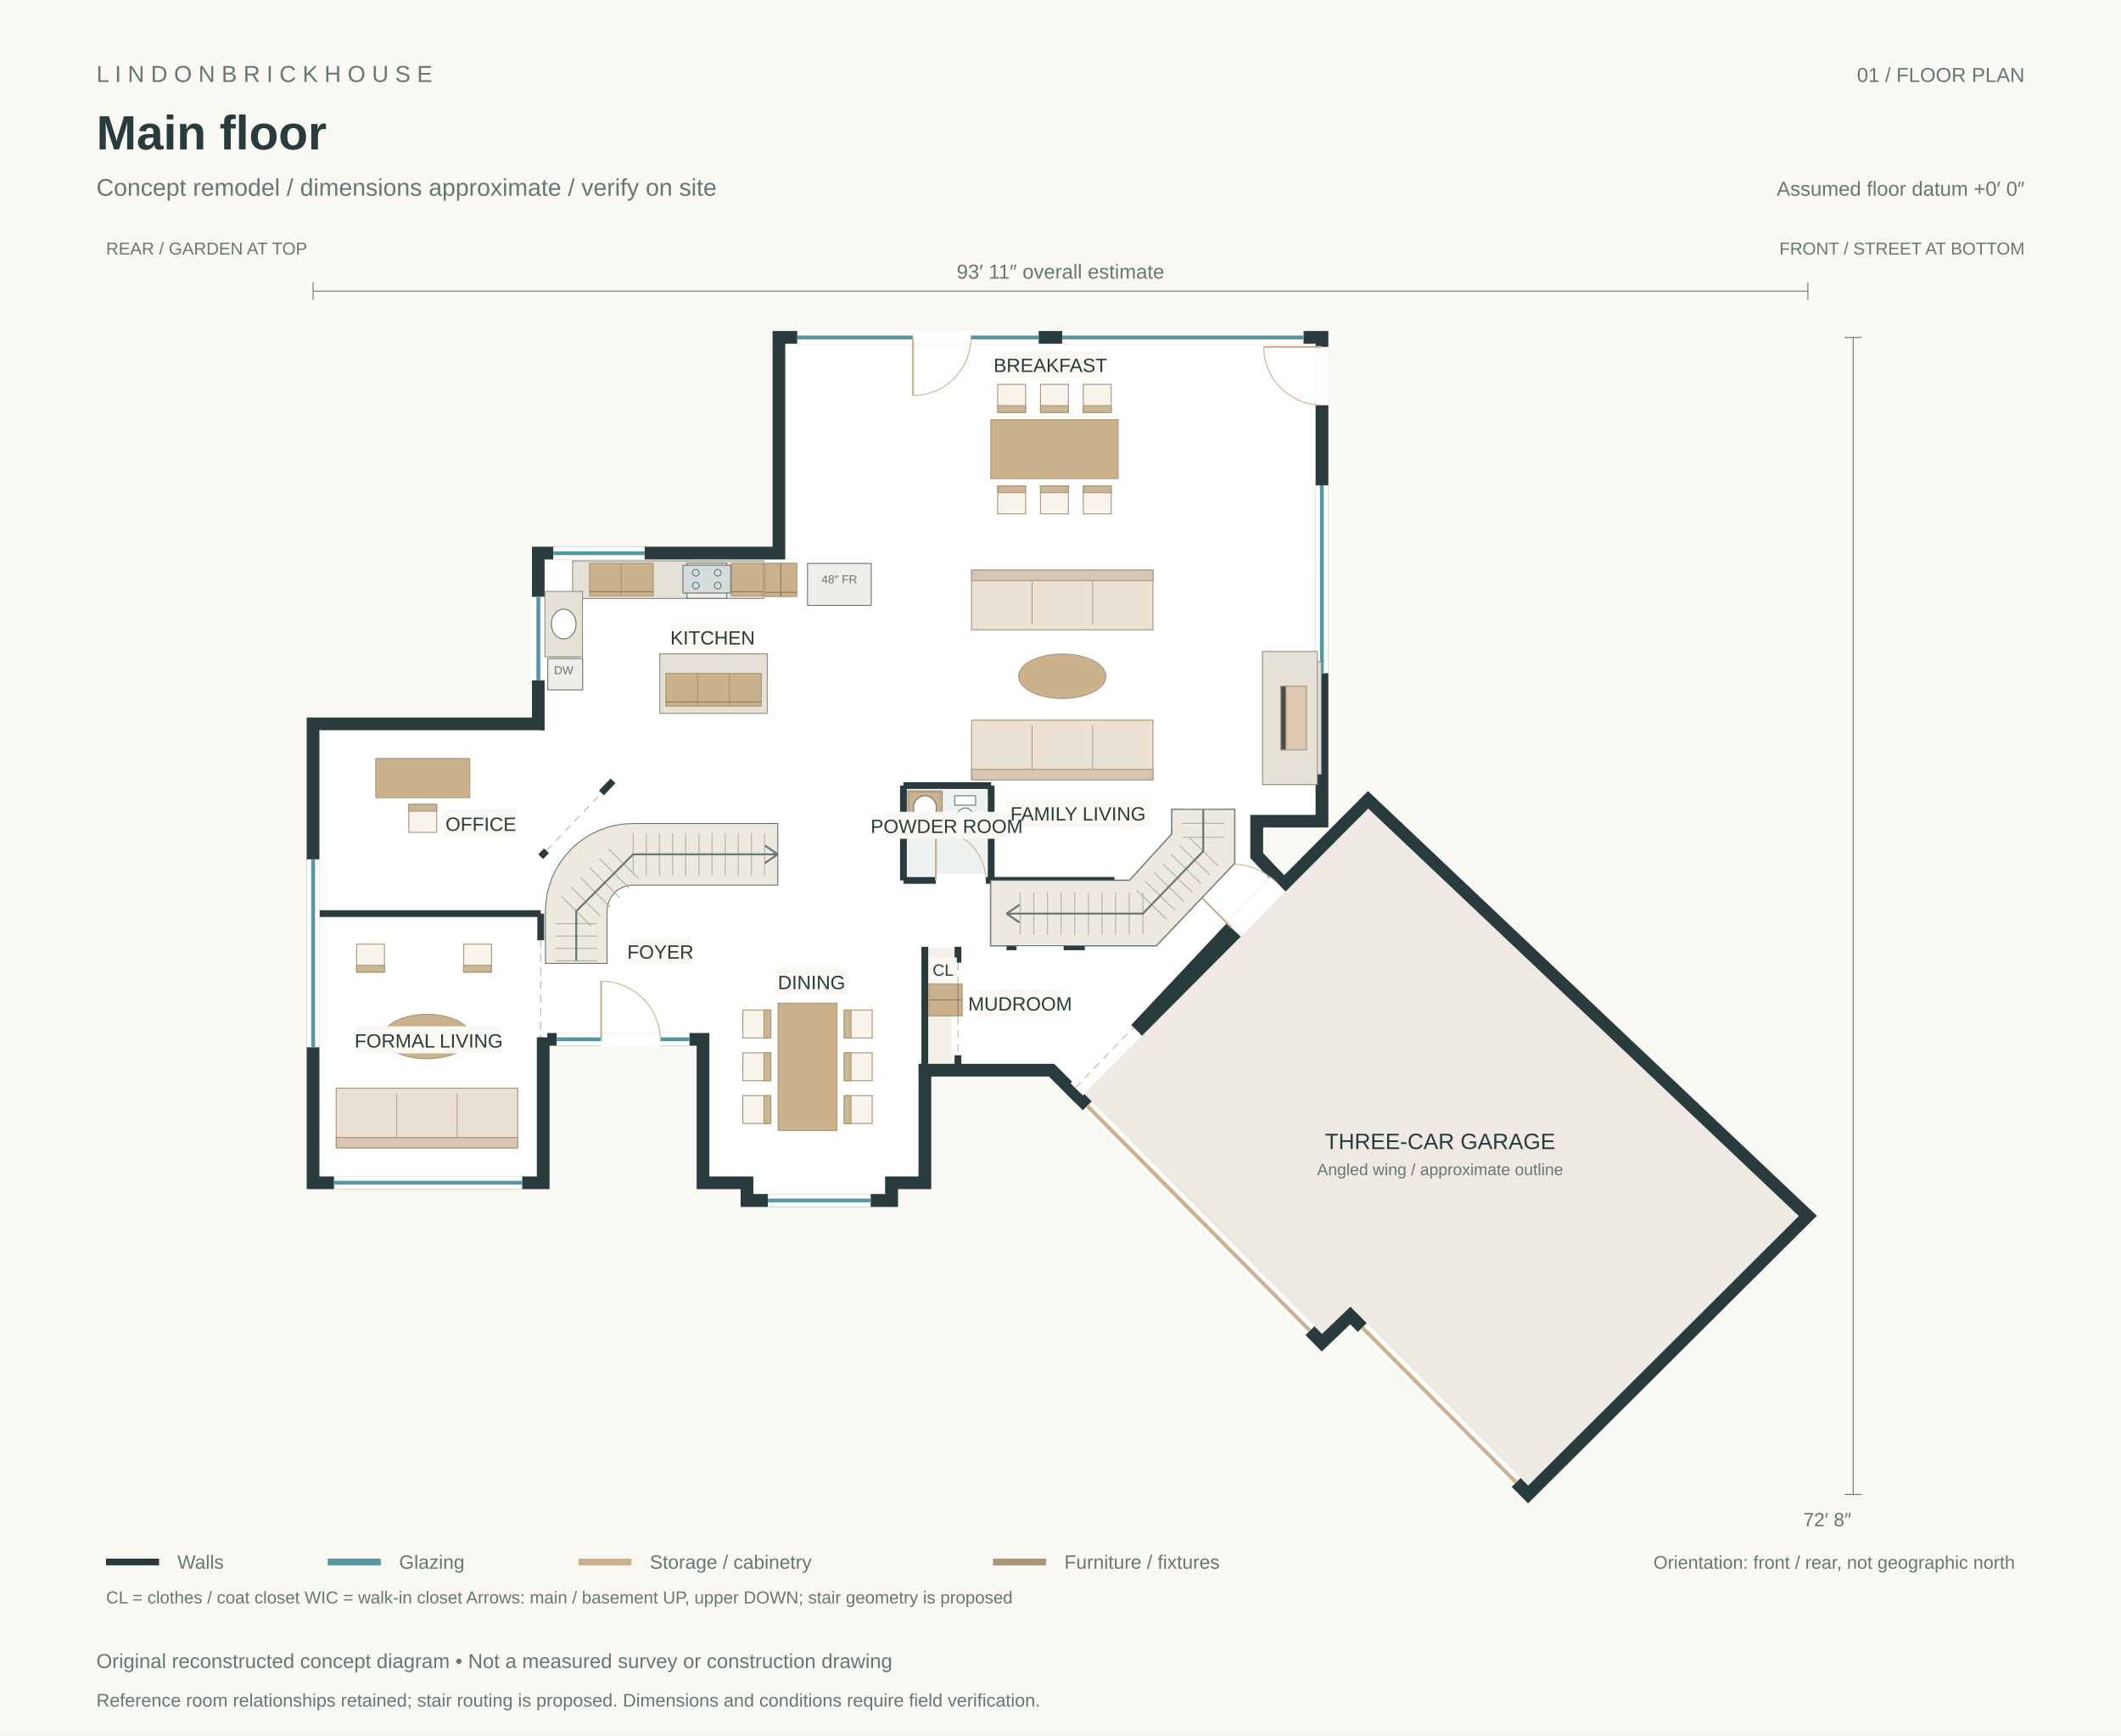
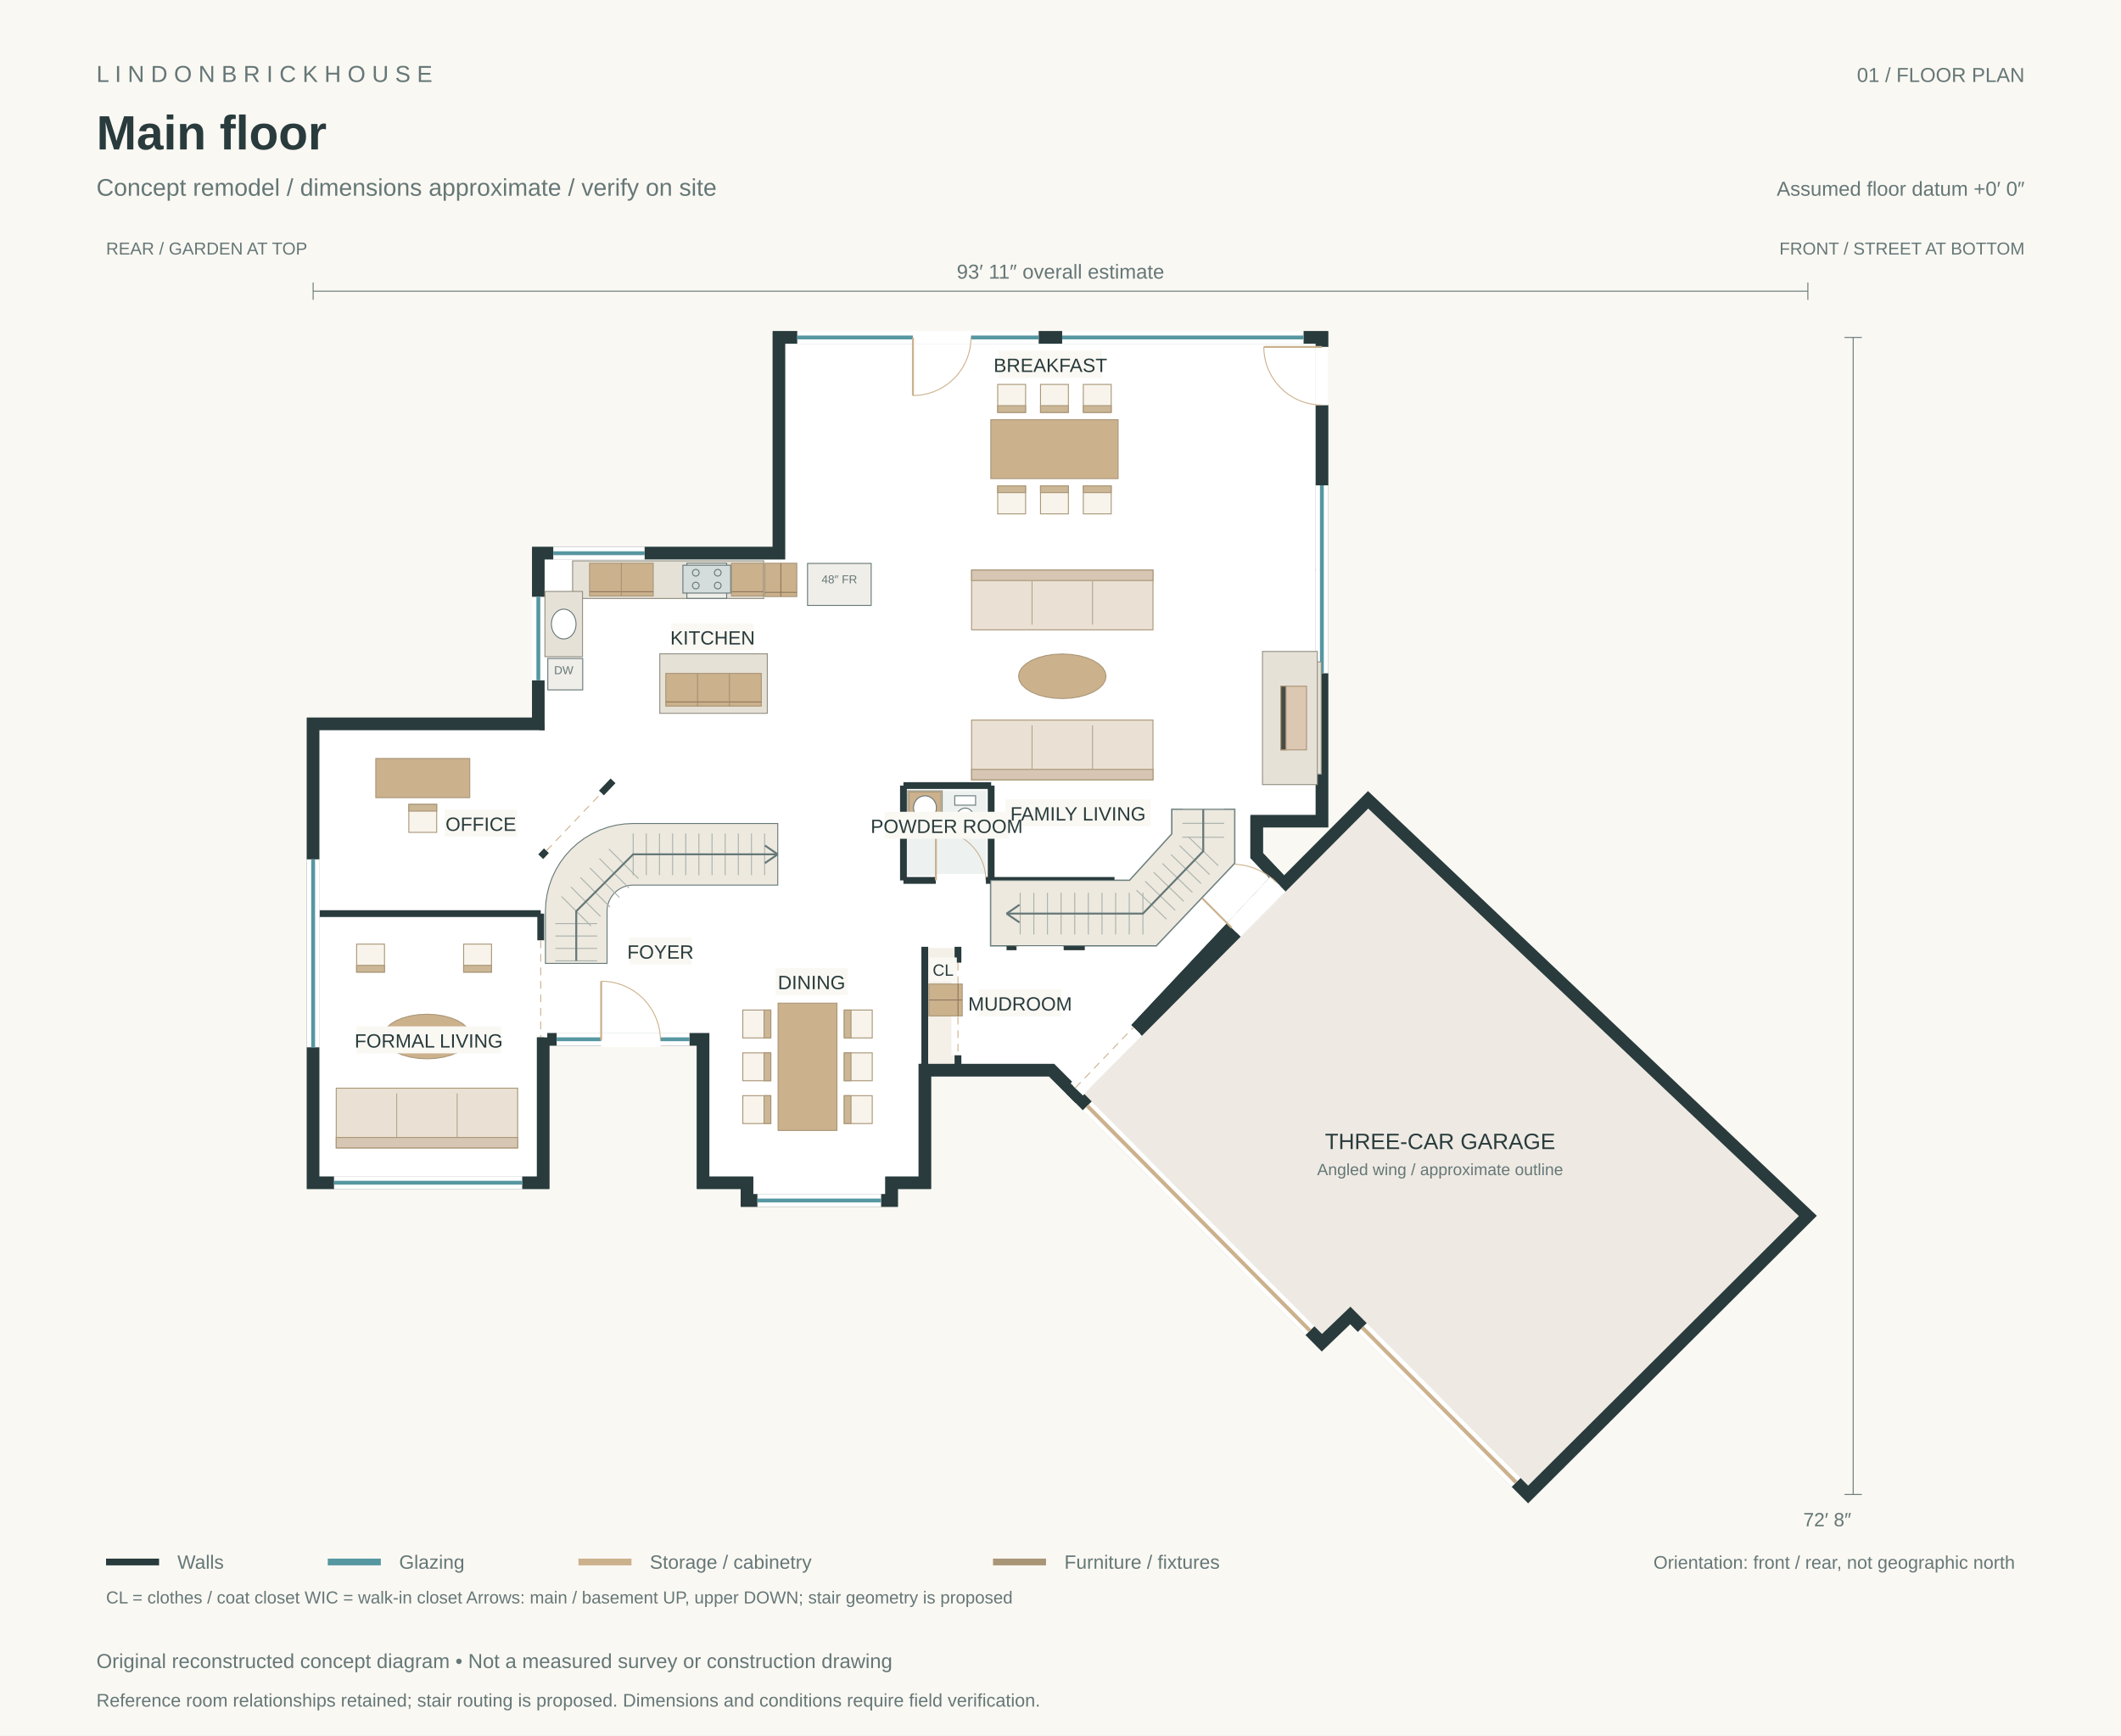
<svg xmlns="http://www.w3.org/2000/svg" width="2200" height="1800" viewBox="0 0 2200 1800">
  <rect width="2200" height="1800" fill="#faf8f3" />
  <text x="100" y="85" font-family="Arial,Helvetica,sans-serif" font-size="24" font-weight="400" fill="#657777" text-anchor="start">L I N D O N   B R I C K   H O U S E</text>
  <text x="100" y="155" font-family="Arial,Helvetica,sans-serif" font-size="50" font-weight="700" fill="#293b3c" text-anchor="start">Main floor</text>
  <text x="100" y="203" font-family="Arial,Helvetica,sans-serif" font-size="25" font-weight="400" fill="#657777" text-anchor="start">Concept remodel / dimensions approximate / verify on site</text>
  <text x="2100" y="85" font-family="Arial,Helvetica,sans-serif" font-size="21" font-weight="400" fill="#657777" text-anchor="end">01 / FLOOR PLAN</text>
  <text x="100" y="1730" font-family="Arial,Helvetica,sans-serif" font-size="21" font-weight="400" fill="#657777" text-anchor="start">Original reconstructed concept diagram • Not a measured survey or construction drawing</text>
  <text x="100" y="1770" font-family="Arial,Helvetica,sans-serif" font-size="19" font-weight="400" fill="#657777" text-anchor="start">Reference room relationships retained; stair routing is proposed. Dimensions and conditions require field verification.</text>
  <text x="2100" y="203" font-family="Arial,Helvetica,sans-serif" font-size="21" font-weight="400" fill="#657777" text-anchor="end">Assumed floor datum +0′ 0″</text>
  <polygon points="324.80,1226.64 563.32,1226.64 563.32,1077.87 729.30,1077.87 729.30,1226.64 774.80,1226.64 774.80,1245.08 924.80,1245.08 924.80,1226.64 959.22,1226.64 959.22,1109.84 1090.78,1109.84 1115.37,1134.43 1325.61,910.66 1303.48,887.30 1303.48,851.64 1371.11,851.64 1371.11,350.00 807.99,350.00 807.99,573.77 558.40,573.77 558.40,750.82 324.80,750.82" fill="#ffffff" stroke="#293b3c" stroke-width="12.996" />
  <polygon points="330.94,952.46 558.40,952.46 558.40,1220.49 330.94,1220.49" fill="#ffffff" stroke="none" stroke-width="2" />
  <polygon points="330.94,755.74 555.94,755.74 589.14,769.26 634.63,809.84 559.63,888.52 559.63,947.54 330.94,947.54" fill="#ffffff" stroke="none" stroke-width="2" />
  <polygon points="562.09,977.05 637.09,977.05 637.09,913.11 807.99,913.11 807.99,981.97 729.30,1063.11 729.30,1075.41 562.09,1075.41" fill="#ffffff" stroke="none" stroke-width="2" />
  <polygon points="729.30,1063.11 807.99,981.97 954.30,981.97 954.30,1220.49 729.30,1220.49" fill="#ffffff" stroke="none" stroke-width="2" />
  <polygon points="563.32,578.69 914.96,578.69 914.96,806.15 639.55,806.15 586.68,758.20 563.32,750.82" fill="#ffffff" stroke="none" stroke-width="2" />
  <polygon points="812.91,354.92 1366.19,354.92 1366.19,589.75 812.91,589.75" fill="#ffffff" stroke="none" stroke-width="2" />
  <polygon points="917.42,592.21 1366.19,592.21 1366.19,846.72 1214.96,846.72 1192.83,909.43 1029.30,909.43 1029.30,809.84 917.42,809.84" fill="#ffffff" stroke="none" stroke-width="2" />
  <polygon points="940.78,819.67 1023.16,819.67 1023.16,908.20 940.78,908.20" fill="#edf2f1" stroke="none" stroke-width="2" />
  <polygon points="637.09,913.11 1044.06,913.11 1044.06,977.05 637.09,977.05" fill="#ffffff" stroke="none" stroke-width="2" />
  <polygon points="962.91,983.20 1115.37,983.20 1175.61,1065.57 1114.14,1128.28 1089.55,1104.92 962.91,1104.92" fill="#ffffff" stroke="none" stroke-width="2" />
  <polygon points="962.91,983.20 993.65,983.20 993.65,1104.92 962.91,1104.92" fill="#f4efe7" stroke="none" stroke-width="2" />
  <polygon points="324.80,1226.64 563.32,1226.64 563.32,1077.87 729.30,1077.87 729.30,1226.64 774.80,1226.64 774.80,1245.08 924.80,1245.08 924.80,1226.64 959.22,1226.64 959.22,1109.84 1090.78,1109.84 1115.37,1134.43 1325.61,910.66 1303.48,887.30 1303.48,851.64 1371.11,851.64 1371.11,350.00 807.99,350.00 807.99,573.77 558.40,573.77 558.40,750.82 324.80,750.82" fill="none" stroke="#293b3c" stroke-width="12.996" />
  <polygon points="1115.37,1134.43 1419.06,829.51 1875.20,1261.07 1585.04,1550.00 1400.61,1364.34 1371.11,1392.62" fill="#eeeae3" stroke="#293b3c" stroke-width="12.996" />
  <polyline points="1118.44,1131.34 1179.80,1069.74" fill="none" stroke="#ffffff" stroke-width="13.538" />
  <polyline points="1282.25,966.87 1328.88,920.05" fill="none" stroke="#ffffff" stroke-width="13.538" />
  <polyline points="1572.64,1537.51 1413.02,1376.83" fill="none" stroke="#ffffff" stroke-width="13.538" />
  <polyline points="1572.64,1537.51 1413.02,1376.83" fill="none" stroke="#ccb18d" stroke-width="4" />
  <polyline points="1358.72,1380.12 1127.75,1146.93" fill="none" stroke="#ffffff" stroke-width="13.538" />
  <polyline points="1358.72,1380.12 1127.75,1146.93" fill="none" stroke="#ccb18d" stroke-width="4" />
  <text x="1493.767" y="1191.729" font-family="Arial,Helvetica,sans-serif" font-size="23" font-weight="400" fill="#293b3c" text-anchor="middle">THREE-CAR GARAGE</text>
  <text x="1493.767" y="1218.805" font-family="Arial,Helvetica,sans-serif" font-size="17" font-weight="400" fill="#657777" text-anchor="middle">Angled wing / approximate outline</text>
  <polygon points="1027.67,980.80 1199.32,980.80 1280.55,895.24 1280.55,839.47 1215.57,839.47 1215.57,864.92 1171.70,913.11 1027.67,913.11" fill="#faf8f3" stroke="#9aada9" stroke-width="2" />
  <text x="1162.001" y="925.941" font-family="Arial,Helvetica,sans-serif" font-size="15" font-weight="400" fill="#657777" text-anchor="middle">STAIR OPENING</text>
  <polyline points="324.80,947.54 560.86,947.54" fill="none" stroke="#293b3c" stroke-width="7.04" />
  <polyline points="560.86,947.54 560.86,975.45" fill="none" stroke="#293b3c" stroke-width="7.04" />
  <polyline points="560.86,975.45 560.86,1075.93" fill="none" stroke="#ffffff" stroke-width="13.538" />
  <polyline points="560.86,975.45 560.86,1075.93" fill="none" stroke="#ccb18d" stroke-width="1" stroke-dasharray="8 6" />
  <polyline points="560.86,1075.93 560.86,1226.64" fill="none" stroke="#293b3c" stroke-width="7.04" />
  <polyline points="560.86,888.52 566.86,882.23" fill="none" stroke="#293b3c" stroke-width="7.04" />
  <polyline points="566.86,882.23 623.86,822.43" fill="none" stroke="#ffffff" stroke-width="13.538" />
  <polyline points="566.86,882.23 623.86,822.43" fill="none" stroke="#ccb18d" stroke-width="1" stroke-dasharray="8 6" />
  <polyline points="623.86,822.43 635.86,809.84" fill="none" stroke="#293b3c" stroke-width="7.04" />
  <polyline points="937.09,814.75 937.09,913.11" fill="none" stroke="#293b3c" stroke-width="7.04" />
  <polyline points="937.09,814.75 1028.07,814.75" fill="none" stroke="#293b3c" stroke-width="7.04" />
  <polyline points="1028.07,814.75 1028.07,913.11" fill="none" stroke="#293b3c" stroke-width="7.04" />
  <polyline points="937.09,913.11 970.75,913.11" fill="none" stroke="#293b3c" stroke-width="7.04" />
  <polyline points="970.75,913.11 1022.61,913.11" fill="none" stroke="#ffffff" stroke-width="13.538" />
  <polyline points="970.75,913.11 970.75,861.25" fill="none" stroke="#ccb18d" stroke-width="2" />
  <polyline points="1022.61,913.11 1022.42,908.59 1021.83,904.11 1020.85,899.69 1019.49,895.38 1017.76,891.20 1015.67,887.18 1013.24,883.37 1010.48,879.78 1007.43,876.44 1004.09,873.39 1000.50,870.63 996.68,868.20 992.67,866.11 988.49,864.38 984.18,863.02 979.76,862.04 975.27,861.45 970.75,861.25" fill="none" stroke="#ccb18d" stroke-width="1" />
  <polyline points="1022.61,913.11 1028.07,913.11" fill="none" stroke="#293b3c" stroke-width="7.04" />
  <polyline points="1028.07,913.11 1156.00,913.11" fill="none" stroke="#293b3c" stroke-width="7.04" />
  <polyline points="959.22,981.97 959.22,1109.84" fill="none" stroke="#293b3c" stroke-width="7.04" />
  <polyline points="993.65,981.97 993.65,998.59" fill="none" stroke="#293b3c" stroke-width="7.04" />
  <polyline points="993.65,998.59 993.65,1094.49" fill="none" stroke="#ffffff" stroke-width="13.538" />
  <polyline points="993.65,998.59 993.65,1094.49" fill="none" stroke="#ccb18d" stroke-width="1" stroke-dasharray="8 6" />
  <polyline points="993.65,1094.49 993.65,1109.84" fill="none" stroke="#293b3c" stroke-width="7.04" />
  <polyline points="1044.06,981.97 1054.61,981.97" fill="none" stroke="#293b3c" stroke-width="7.04" />
  <polyline points="1054.61,981.97 1103.30,981.97" fill="none" stroke="#ffffff" stroke-width="13.538" />
  <polyline points="1054.61,981.97 1054.61,933.28" fill="none" stroke="#ccb18d" stroke-width="2" />
  <polyline points="1103.30,981.97 1103.11,977.72 1102.56,973.51 1101.64,969.37 1100.36,965.31 1098.73,961.39 1096.77,957.62 1094.49,954.04 1091.90,950.67 1089.03,947.54 1085.90,944.67 1082.53,942.08 1078.95,939.80 1075.18,937.84 1071.26,936.21 1067.21,934.94 1063.06,934.02 1058.85,933.46 1054.61,933.28" fill="none" stroke="#ccb18d" stroke-width="1" />
  <polyline points="1103.30,981.97 1125.20,981.97" fill="none" stroke="#293b3c" stroke-width="7.04" />
  <polyline points="346.46,1226.64 541.66,1226.64" fill="none" stroke="#ffffff" stroke-width="13.538" />
  <polyline points="346.46,1226.64 541.66,1226.64" fill="none" stroke="#5697a1" stroke-width="4" />
  <polyline points="577.40,1077.87 715.22,1077.87" fill="none" stroke="#ffffff" stroke-width="13.538" />
  <polyline points="577.40,1077.87 715.22,1077.87" fill="none" stroke="#5697a1" stroke-width="4" />
-   <polyline points="796.46,1245.08 903.13,1245.08" fill="none" stroke="#ffffff" stroke-width="13.538" />
-   <polyline points="796.46,1245.08 903.13,1245.08" fill="none" stroke="#5697a1" stroke-width="4" />
+   <polyline points="785.61,1245.08 913.95,1245.08" fill="none" stroke="#ffffff" stroke-width="13.538" />
+   <polyline points="785.61,1245.08 913.95,1245.08" fill="none" stroke="#5697a1" stroke-width="4" />
  <polyline points="1118.44,1131.16 1177.98,1067.79" fill="none" stroke="#ffffff" stroke-width="13.538" />
  <polyline points="1277.36,962.01 1322.58,913.88" fill="none" stroke="#ffffff" stroke-width="13.538" />
  <polyline points="1371.11,698.29 1371.11,503.35" fill="none" stroke="#ffffff" stroke-width="13.538" />
  <polyline points="1371.11,698.29 1371.11,503.35" fill="none" stroke="#5697a1" stroke-width="4" />
  <polyline points="1371.11,420.08 1371.11,359.84" fill="none" stroke="#ffffff" stroke-width="13.538" />
  <polyline points="1352.15,350.00 1101.73,350.00" fill="none" stroke="#ffffff" stroke-width="13.538" />
  <polyline points="1352.15,350.00 1101.73,350.00" fill="none" stroke="#5697a1" stroke-width="4" />
  <polyline points="1077.37,350.00 826.94,350.00" fill="none" stroke="#ffffff" stroke-width="13.538" />
  <polyline points="1077.37,350.00 826.94,350.00" fill="none" stroke="#5697a1" stroke-width="4" />
  <polyline points="668.65,573.77 573.89,573.77" fill="none" stroke="#ffffff" stroke-width="13.538" />
  <polyline points="668.65,573.77 573.89,573.77" fill="none" stroke="#5697a1" stroke-width="4" />
  <polyline points="558.40,618.97 558.40,705.62" fill="none" stroke="#ffffff" stroke-width="13.538" />
  <polyline points="558.40,618.97 558.40,705.62" fill="none" stroke="#5697a1" stroke-width="4" />
  <polyline points="324.80,891.26 324.80,1086.20" fill="none" stroke="#ffffff" stroke-width="13.538" />
  <polyline points="324.80,891.26 324.80,1086.20" fill="none" stroke="#5697a1" stroke-width="4" />
  <polyline points="623.57,1079.10 685.04,1079.10" fill="none" stroke="#ffffff" stroke-width="13.538" />
  <polyline points="623.57,1079.10 623.57,1017.62" fill="none" stroke="#ccb18d" stroke-width="2" />
  <polyline points="685.04,1079.10 684.81,1073.74 684.11,1068.42 682.95,1063.19 681.33,1058.07 679.28,1053.12 676.80,1048.36 673.92,1043.84 670.66,1039.58 667.04,1035.63 663.08,1032.01 658.83,1028.74 654.30,1025.86 649.55,1023.38 644.59,1021.33 639.48,1019.72 634.24,1018.56 628.92,1017.86 623.57,1017.62" fill="none" stroke="#ccb18d" stroke-width="1" />
  <polyline points="946.93,350.00 1007.17,350.00" fill="none" stroke="#ffffff" stroke-width="13.538" />
  <polyline points="946.93,350.00 946.93,410.25" fill="none" stroke="#ccb18d" stroke-width="2" />
  <polyline points="1007.17,350.00 1006.94,355.25 1006.26,360.46 1005.12,365.59 1003.54,370.61 1001.53,375.46 999.10,380.12 996.28,384.56 993.08,388.73 989.53,392.60 985.65,396.15 981.48,399.35 977.05,402.17 972.39,404.60 967.53,406.61 962.52,408.19 957.39,409.33 952.18,410.02 946.93,410.25" fill="none" stroke="#ccb18d" stroke-width="1" />
  <polyline points="1371.11,359.84 1371.11,420.08" fill="none" stroke="#ffffff" stroke-width="13.538" />
  <polyline points="1371.11,359.84 1310.86,359.84" fill="none" stroke="#ccb18d" stroke-width="2" />
  <polyline points="1371.11,420.08 1365.86,419.85 1360.64,419.17 1355.51,418.03 1350.50,416.45 1345.65,414.44 1340.98,412.01 1336.55,409.19 1332.38,405.99 1328.51,402.44 1324.96,398.56 1321.76,394.39 1318.93,389.96 1316.51,385.30 1314.49,380.44 1312.91,375.43 1311.78,370.30 1311.09,365.09 1310.86,359.84" fill="none" stroke="#ccb18d" stroke-width="1" />
  <polyline points="1115.37,1128.28 1175.61,1065.57" fill="none" stroke="#ffffff" stroke-width="13.538" />
  <polyline points="1115.37,1128.28 1175.61,1065.57" fill="none" stroke="#ccb18d" stroke-width="1" stroke-dasharray="8 6" />
  <polyline points="1277.66,962.30 1324.39,915.57" fill="none" stroke="#ffffff" stroke-width="13.538" />
  <polyline points="1277.66,962.30 1230.94,915.57" fill="none" stroke="#ccb18d" stroke-width="2" />
  <polyline points="1324.39,915.57 1320.14,911.68 1315.56,908.17 1310.70,905.07 1305.59,902.41 1300.26,900.21 1294.77,898.47 1289.14,897.22 1283.42,896.47 1277.66,896.22 1271.91,896.47 1266.19,897.22 1260.56,898.47 1255.07,900.21 1249.74,902.41 1244.63,905.07 1239.77,908.17 1235.19,911.68 1230.94,915.57" fill="none" stroke="#ccb18d" stroke-width="1" />
  <polygon points="629.66,999.21 629.66,945.06 629.79,942.40 630.18,939.78 630.83,937.20 631.72,934.70 632.86,932.29 634.22,930.02 635.81,927.88 637.59,925.91 639.56,924.13 641.69,922.55 643.97,921.18 646.37,920.04 648.88,919.15 651.45,918.50 654.08,918.11 656.74,917.98 806.73,917.98 806.73,854.09 656.74,854.09 647.82,854.52 638.99,855.83 630.33,858.00 621.92,861.01 613.85,864.83 606.19,869.42 599.02,874.74 592.41,880.73 586.41,887.35 581.10,894.52 576.51,902.17 572.69,910.24 569.68,918.65 567.51,927.31 566.20,936.14 565.76,945.06 565.76,999.21" fill="#ede9df" stroke="#657777" stroke-width="1" />
  <polyline points="619.37,996.50 576.05,996.50" fill="none" stroke="#a9b1ac" stroke-width="1" />
  <polyline points="619.37,983.64 576.05,983.64" fill="none" stroke="#a9b1ac" stroke-width="1" />
  <polyline points="619.37,970.78 576.05,970.78" fill="none" stroke="#a9b1ac" stroke-width="1" />
  <polyline points="619.37,957.92 576.05,957.92" fill="none" stroke="#a9b1ac" stroke-width="1" />
  <polyline points="613.03,960.37 582.40,929.74" fill="none" stroke="#a9b1ac" stroke-width="1" />
  <polyline points="622.87,950.54 592.23,919.90" fill="none" stroke="#a9b1ac" stroke-width="1" />
  <polyline points="632.70,940.70 602.07,910.07" fill="none" stroke="#a9b1ac" stroke-width="1" />
  <polyline points="642.54,930.86 611.91,900.23" fill="none" stroke="#a9b1ac" stroke-width="1" />
  <polyline points="652.38,921.02 621.75,890.39" fill="none" stroke="#a9b1ac" stroke-width="1" />
  <polyline points="662.21,911.19 631.58,880.56" fill="none" stroke="#a9b1ac" stroke-width="1" />
  <polyline points="656.74,907.69 656.74,864.37" fill="none" stroke="#a9b1ac" stroke-width="1" />
  <polyline points="670.37,907.69 670.37,864.37" fill="none" stroke="#a9b1ac" stroke-width="1" />
  <polyline points="684.01,907.69 684.01,864.37" fill="none" stroke="#a9b1ac" stroke-width="1" />
  <polyline points="697.64,907.69 697.64,864.37" fill="none" stroke="#a9b1ac" stroke-width="1" />
  <polyline points="711.28,907.69 711.28,864.37" fill="none" stroke="#a9b1ac" stroke-width="1" />
  <polyline points="724.92,907.69 724.92,864.37" fill="none" stroke="#a9b1ac" stroke-width="1" />
  <polyline points="738.55,907.69 738.55,864.37" fill="none" stroke="#a9b1ac" stroke-width="1" />
  <polyline points="752.19,907.69 752.19,864.37" fill="none" stroke="#a9b1ac" stroke-width="1" />
  <polyline points="765.82,907.69 765.82,864.37" fill="none" stroke="#a9b1ac" stroke-width="1" />
  <polyline points="779.46,907.69 779.46,864.37" fill="none" stroke="#a9b1ac" stroke-width="1" />
  <polyline points="793.10,907.69 793.10,864.37" fill="none" stroke="#a9b1ac" stroke-width="1" />
  <polyline points="597.71,996.50 597.71,945.06 656.74,886.03 806.73,886.03" fill="none" stroke="#657777" stroke-width="2" />
  <polyline points="806.73,886.03 793.32,876.86" fill="none" stroke="#657777" stroke-width="2" />
  <polyline points="806.73,886.03 793.32,895.21" fill="none" stroke="#657777" stroke-width="2" />
  <polygon points="1027.67,980.80 1199.32,980.80 1280.55,895.24 1280.55,839.47 1215.57,839.47 1215.57,864.92 1171.70,913.11 1027.67,913.11" fill="#ede9df" stroke="#657777" stroke-width="1" />
  <polyline points="1226.40,839.47 1269.72,839.47" fill="none" stroke="#a9b1ac" stroke-width="1" />
  <polyline points="1226.40,853.91 1269.72,853.91" fill="none" stroke="#a9b1ac" stroke-width="1" />
  <polyline points="1226.40,868.35 1269.72,868.35" fill="none" stroke="#a9b1ac" stroke-width="1" />
  <polyline points="1232.48,867.73 1263.63,897.84" fill="none" stroke="#a9b1ac" stroke-width="1" />
  <polyline points="1223.54,876.98 1254.69,907.09" fill="none" stroke="#a9b1ac" stroke-width="1" />
  <polyline points="1214.60,886.24 1245.75,916.34" fill="none" stroke="#a9b1ac" stroke-width="1" />
  <polyline points="1205.66,895.49 1236.80,925.59" fill="none" stroke="#a9b1ac" stroke-width="1" />
  <polyline points="1196.71,904.74 1227.86,934.85" fill="none" stroke="#a9b1ac" stroke-width="1" />
  <polyline points="1187.77,913.99 1218.92,944.10" fill="none" stroke="#a9b1ac" stroke-width="1" />
  <polyline points="1178.83,923.24 1209.98,953.35" fill="none" stroke="#a9b1ac" stroke-width="1" />
  <polyline points="1185.46,925.89 1185.46,969.21" fill="none" stroke="#a9b1ac" stroke-width="1" />
  <polyline points="1171.32,925.89 1171.32,969.21" fill="none" stroke="#a9b1ac" stroke-width="1" />
  <polyline points="1157.18,925.89 1157.18,969.21" fill="none" stroke="#a9b1ac" stroke-width="1" />
  <polyline points="1143.04,925.89 1143.04,969.21" fill="none" stroke="#a9b1ac" stroke-width="1" />
  <polyline points="1128.90,925.89 1128.90,969.21" fill="none" stroke="#a9b1ac" stroke-width="1" />
  <polyline points="1114.77,925.89 1114.77,969.21" fill="none" stroke="#a9b1ac" stroke-width="1" />
  <polyline points="1100.63,925.89 1100.63,969.21" fill="none" stroke="#a9b1ac" stroke-width="1" />
  <polyline points="1086.49,925.89 1086.49,969.21" fill="none" stroke="#a9b1ac" stroke-width="1" />
  <polyline points="1072.35,925.89 1072.35,969.21" fill="none" stroke="#a9b1ac" stroke-width="1" />
  <polyline points="1058.21,925.89 1058.21,969.21" fill="none" stroke="#a9b1ac" stroke-width="1" />
  <polyline points="1248.06,839.47 1248.06,882.79 1185.46,947.55 1044.07,947.55" fill="none" stroke="#657777" stroke-width="2" />
  <polyline points="1044.07,947.55 1057.48,956.72" fill="none" stroke="#657777" stroke-width="2" />
  <polyline points="1044.07,947.55 1057.48,938.38" fill="none" stroke="#657777" stroke-width="2" />
  <polygon points="684.35,739.83 795.90,739.83 795.90,678.10 684.35,678.10" fill="#e6e1d7" stroke="#918e80" stroke-width="1" />
  <polygon points="593.92,620.70 792.11,620.70 792.11,581.71 593.92,581.71" fill="#e6e1d7" stroke="#918e80" stroke-width="1" />
  <polygon points="565.22,681.08 604.21,681.08 604.21,613.39 565.22,613.39" fill="#e6e1d7" stroke="#918e80" stroke-width="1" />
  <polygon points="1343.36,802.91 1370.44,802.91 1370.44,686.49 1343.36,686.49" fill="#e6e1d7" stroke="#918e80" stroke-width="1" />
  <polygon points="1309.52,813.74 1366.38,813.74 1366.38,675.66 1309.52,675.66" fill="#e6e1d7" stroke="#918e80" stroke-width="1" />
  <polygon points="723.88,601.20 742.29,601.20 742.29,584.96 723.88,584.96" fill="#e6e1d7" stroke="#918e80" stroke-width="1" />
  <polygon points="941.57,855.44 977.31,855.44 977.31,820.24 941.57,820.24" fill="#e6e1d7" stroke="#918e80" stroke-width="1" />
  <polygon points="868.13,1172.45 868.13,1040.41 807.06,1040.41 807.06,1172.45" fill="#ccb18d" stroke="#a99677" stroke-width="1" />
  <polygon points="875.68,1136.36 875.68,1165.29 904.73,1165.29 904.73,1136.36" fill="#f8f4ec" stroke="#a99677" stroke-width="1" />
  <polygon points="875.68,1136.36 875.68,1165.29 882.72,1165.29 882.72,1136.36" fill="#cbb695" stroke="#a99677" stroke-width="1" />
  <polygon points="875.68,1091.96 875.68,1120.89 904.73,1120.89 904.73,1091.96" fill="#f8f4ec" stroke="#a99677" stroke-width="1" />
  <polygon points="875.68,1091.96 875.68,1120.89 882.72,1120.89 882.72,1091.96" fill="#cbb695" stroke="#a99677" stroke-width="1" />
  <polygon points="875.68,1047.56 875.68,1076.49 904.73,1076.49 904.73,1047.56" fill="#f8f4ec" stroke="#a99677" stroke-width="1" />
  <polygon points="875.68,1047.56 875.68,1076.49 882.72,1076.49 882.72,1047.56" fill="#cbb695" stroke="#a99677" stroke-width="1" />
  <polygon points="799.51,1165.29 799.51,1136.36 770.47,1136.36 770.47,1165.29" fill="#f8f4ec" stroke="#a99677" stroke-width="1" />
  <polygon points="799.51,1165.29 799.51,1136.36 792.47,1136.36 792.47,1165.29" fill="#cbb695" stroke="#a99677" stroke-width="1" />
  <polygon points="799.51,1120.89 799.51,1091.96 770.47,1091.96 770.47,1120.89" fill="#f8f4ec" stroke="#a99677" stroke-width="1" />
  <polygon points="799.51,1120.89 799.51,1091.96 792.47,1091.96 792.47,1120.89" fill="#cbb695" stroke="#a99677" stroke-width="1" />
  <polygon points="799.51,1076.49 799.51,1047.56 770.47,1047.56 770.47,1076.49" fill="#f8f4ec" stroke="#a99677" stroke-width="1" />
  <polygon points="799.51,1076.49 799.51,1047.56 792.47,1047.56 792.47,1076.49" fill="#cbb695" stroke="#a99677" stroke-width="1" />
  <polygon points="1027.71,496.36 1159.75,496.36 1159.75,435.29 1027.71,435.29" fill="#ccb18d" stroke="#a99677" stroke-width="1" />
  <polygon points="1063.79,503.91 1034.86,503.91 1034.86,532.96 1063.79,532.96" fill="#f8f4ec" stroke="#a99677" stroke-width="1" />
  <polygon points="1063.79,503.91 1034.86,503.91 1034.86,510.95 1063.79,510.95" fill="#cbb695" stroke="#a99677" stroke-width="1" />
  <polygon points="1108.19,503.91 1079.26,503.91 1079.26,532.96 1108.19,532.96" fill="#f8f4ec" stroke="#a99677" stroke-width="1" />
  <polygon points="1108.19,503.91 1079.26,503.91 1079.26,510.95 1108.19,510.95" fill="#cbb695" stroke="#a99677" stroke-width="1" />
  <polygon points="1152.60,503.91 1123.67,503.91 1123.67,532.96 1152.60,532.96" fill="#f8f4ec" stroke="#a99677" stroke-width="1" />
  <polygon points="1152.60,503.91 1123.67,503.91 1123.67,510.95 1152.60,510.95" fill="#cbb695" stroke="#a99677" stroke-width="1" />
  <polygon points="1034.86,427.74 1063.79,427.74 1063.79,398.70 1034.86,398.70" fill="#f8f4ec" stroke="#a99677" stroke-width="1" />
  <polygon points="1034.86,427.74 1063.79,427.74 1063.79,420.70 1034.86,420.70" fill="#cbb695" stroke="#a99677" stroke-width="1" />
  <polygon points="1079.26,427.74 1108.19,427.74 1108.19,398.70 1079.26,398.70" fill="#f8f4ec" stroke="#a99677" stroke-width="1" />
  <polygon points="1079.26,427.74 1108.19,427.74 1108.19,420.70 1079.26,420.70" fill="#cbb695" stroke="#a99677" stroke-width="1" />
  <polygon points="1123.67,427.74 1152.60,427.74 1152.60,398.70 1123.67,398.70" fill="#f8f4ec" stroke="#a99677" stroke-width="1" />
  <polygon points="1123.67,427.74 1152.60,427.74 1152.60,420.70 1123.67,420.70" fill="#cbb695" stroke="#a99677" stroke-width="1" />
  <polygon points="348.76,1190.54 536.92,1190.54 536.92,1128.59 348.76,1128.59" fill="#eae1d4" stroke="#a99677" stroke-width="1" />
  <polygon points="348.76,1190.54 536.92,1190.54 536.92,1179.71 348.76,1179.71" fill="#d6c6b3" stroke="#a99677" stroke-width="1" />
  <polyline points="411.48,1179.71 411.48,1134.00" fill="none" stroke="#b5a38e" stroke-width="1" />
  <polyline points="474.20,1179.71 474.20,1134.00" fill="none" stroke="#b5a38e" stroke-width="1" />
  <polygon points="488.23,1075.02 487.36,1070.51 484.78,1066.18 480.58,1062.18 474.94,1058.68 468.06,1055.81 460.21,1053.67 451.70,1052.36 442.84,1051.91 433.99,1052.36 425.47,1053.67 417.63,1055.81 410.75,1058.68 405.10,1062.18 400.91,1066.18 398.33,1070.51 397.45,1075.02 398.33,1079.53 400.91,1083.86 405.10,1087.86 410.75,1091.36 417.63,1094.23 425.47,1096.37 433.99,1097.68 442.84,1098.13 451.70,1097.68 460.21,1096.37 468.06,1094.23 474.94,1091.36 480.58,1087.86 484.78,1083.86 487.36,1079.53" fill="#ccb18d" stroke="#a99677" stroke-width="1" />
  <polygon points="369.90,1008.24 398.82,1008.24 398.82,979.19 369.90,979.19" fill="#f8f4ec" stroke="#a99677" stroke-width="1" />
  <polygon points="369.90,1008.24 398.82,1008.24 398.82,1001.20 369.90,1001.20" fill="#cbb695" stroke="#a99677" stroke-width="1" />
  <polygon points="480.90,1008.24 509.83,1008.24 509.83,979.19 480.90,979.19" fill="#f8f4ec" stroke="#a99677" stroke-width="1" />
  <polygon points="480.90,1008.24 509.83,1008.24 509.83,1001.20 480.90,1001.20" fill="#cbb695" stroke="#a99677" stroke-width="1" />
  <polygon points="1007.77,808.78 1195.93,808.78 1195.93,746.83 1007.77,746.83" fill="#eae1d4" stroke="#a99677" stroke-width="1" />
  <polygon points="1007.77,808.78 1195.93,808.78 1195.93,797.95 1007.77,797.95" fill="#d6c6b3" stroke="#a99677" stroke-width="1" />
  <polyline points="1070.49,797.95 1070.49,752.24" fill="none" stroke="#b5a38e" stroke-width="1" />
  <polyline points="1133.21,797.95 1133.21,752.24" fill="none" stroke="#b5a38e" stroke-width="1" />
  <polygon points="1195.93,591.27 1007.77,591.27 1007.77,653.23 1195.93,653.23" fill="#eae1d4" stroke="#a99677" stroke-width="1" />
  <polygon points="1195.93,591.27 1007.77,591.27 1007.77,602.10 1195.93,602.10" fill="#d6c6b3" stroke="#a99677" stroke-width="1" />
  <polyline points="1133.21,602.10 1133.21,647.81" fill="none" stroke="#b5a38e" stroke-width="1" />
  <polyline points="1070.49,602.10 1070.49,647.81" fill="none" stroke="#b5a38e" stroke-width="1" />
  <polygon points="1147.24,701.38 1146.37,696.87 1143.78,692.54 1139.59,688.54 1133.95,685.04 1127.07,682.17 1119.22,680.03 1110.71,678.72 1101.85,678.27 1093.00,678.72 1084.48,680.03 1076.63,682.17 1069.76,685.04 1064.11,688.54 1059.92,692.54 1057.33,696.87 1056.46,701.38 1057.33,705.89 1059.92,710.22 1064.11,714.22 1069.76,717.72 1076.63,720.59 1084.48,722.73 1093.00,724.04 1101.85,724.49 1110.71,724.04 1119.22,722.73 1127.07,720.59 1133.95,717.72 1139.59,714.22 1143.78,710.22 1146.37,705.89" fill="#ccb18d" stroke="#a99677" stroke-width="1" />
  <polygon points="389.78,827.28 487.25,827.28 487.25,786.67 389.78,786.67" fill="#ccb18d" stroke="#a99677" stroke-width="1" />
  <polygon points="452.97,834.23 424.05,834.23 424.05,863.28 452.97,863.28" fill="#f8f4ec" stroke="#a99677" stroke-width="1" />
  <polygon points="452.97,834.23 424.05,834.23 424.05,841.27 452.97,841.27" fill="#cbb695" stroke="#a99677" stroke-width="1" />
  <polygon points="998.07,1053.62 998.07,1020.61 963.51,1020.61 963.51,1053.62" fill="#ccb18d" stroke="#a99677" stroke-width="1" />
  <polyline points="993.74,1053.62 993.74,1020.61" fill="none" stroke="#8d785d" stroke-width="1" />
  <polyline points="998.07,1037.11 963.51,1037.11" fill="none" stroke="#8d785d" stroke-width="1" />
  <polygon points="611.53,618.08 644.54,618.08 644.54,584.16 611.53,584.16" fill="#ccb18d" stroke="#a99677" stroke-width="1" />
  <polyline points="611.53,613.74 644.54,613.74" fill="none" stroke="#8d785d" stroke-width="1" />
  <polygon points="644.56,618.08 677.57,618.08 677.57,584.16 644.56,584.16" fill="#ccb18d" stroke="#a99677" stroke-width="1" />
  <polyline points="644.56,613.74 677.57,613.74" fill="none" stroke="#8d785d" stroke-width="1" />
  <polygon points="758.82,618.08 791.83,618.08 791.83,584.16 758.82,584.16" fill="#ccb18d" stroke="#a99677" stroke-width="1" />
  <polyline points="758.82,613.74 791.83,613.74" fill="none" stroke="#8d785d" stroke-width="1" />
  <polygon points="690.59,732.33 723.60,732.33 723.60,698.41 690.59,698.41" fill="#ccb18d" stroke="#a99677" stroke-width="1" />
  <polyline points="690.59,728.00 723.60,728.00" fill="none" stroke="#8d785d" stroke-width="1" />
  <polygon points="723.62,732.33 756.63,732.33 756.63,698.41 723.62,698.41" fill="#ccb18d" stroke="#a99677" stroke-width="1" />
  <polyline points="723.62,728.00 756.63,728.00" fill="none" stroke="#8d785d" stroke-width="1" />
  <polygon points="756.65,732.33 789.66,732.33 789.66,698.41 756.65,698.41" fill="#ccb18d" stroke="#a99677" stroke-width="1" />
  <polyline points="756.65,728.00 789.66,728.00" fill="none" stroke="#8d785d" stroke-width="1" />
  <polygon points="712.46,620.57 753.72,620.57 753.72,584.16 712.46,584.16" fill="#f0eee9" stroke="#657777" stroke-width="1" />
  <text x="733.088" y="600.662" font-family="Arial,Helvetica,sans-serif" font-size="12" font-weight="400" fill="#657777" text-anchor="middle">OVEN</text>
  <polygon points="708.33,615.10 757.85,615.10 757.85,586.22 708.33,586.22" fill="#d4dddc" stroke="#657777" stroke-width="1" />
  <polygon points="725.17,607.31 725.10,606.63 724.90,605.98 724.58,605.38 724.15,604.85 723.63,604.42 723.03,604.10 722.38,603.91 721.70,603.84 721.02,603.91 720.37,604.10 719.77,604.42 719.25,604.85 718.82,605.38 718.50,605.98 718.30,606.63 718.23,607.31 718.30,607.98 718.50,608.63 718.82,609.23 719.25,609.76 719.77,610.19 720.37,610.51 721.02,610.71 721.70,610.77 722.38,610.71 723.03,610.51 723.63,610.19 724.15,609.76 724.58,609.23 724.90,608.63 725.10,607.98" fill="none" stroke="#657777" stroke-width="1" />
  <polygon points="725.17,594.02 725.10,593.34 724.90,592.69 724.58,592.09 724.15,591.57 723.63,591.14 723.03,590.82 722.38,590.62 721.70,590.55 721.02,590.62 720.37,590.82 719.77,591.14 719.25,591.57 718.82,592.09 718.50,592.69 718.30,593.34 718.23,594.02 718.30,594.70 718.50,595.35 718.82,595.94 719.25,596.47 719.77,596.90 720.37,597.22 721.02,597.42 721.70,597.49 722.38,597.42 723.03,597.22 723.63,596.90 724.15,596.47 724.58,595.94 724.90,595.35 725.10,594.70" fill="none" stroke="#657777" stroke-width="1" />
  <polygon points="747.94,607.31 747.88,606.63 747.68,605.98 747.36,605.38 746.93,604.85 746.40,604.42 745.80,604.10 745.15,603.91 744.48,603.84 743.80,603.91 743.15,604.10 742.55,604.42 742.03,604.85 741.59,605.38 741.27,605.98 741.08,606.63 741.01,607.31 741.08,607.98 741.27,608.63 741.59,609.23 742.03,609.76 742.55,610.19 743.15,610.51 743.80,610.71 744.48,610.77 745.15,610.71 745.80,610.51 746.40,610.19 746.93,609.76 747.36,609.23 747.68,608.63 747.88,607.98" fill="none" stroke="#657777" stroke-width="1" />
  <polygon points="747.94,594.02 747.88,593.34 747.68,592.69 747.36,592.09 746.93,591.57 746.40,591.14 745.80,590.82 745.15,590.62 744.48,590.55 743.80,590.62 743.15,590.82 742.55,591.14 742.03,591.57 741.59,592.09 741.27,592.69 741.08,593.34 741.01,594.02 741.08,594.70 741.27,595.35 741.59,595.94 742.03,596.47 742.55,596.90 743.15,597.22 743.80,597.42 744.48,597.49 745.15,597.42 745.80,597.22 746.40,596.90 746.93,596.47 747.36,595.94 747.68,595.35 747.88,594.70" fill="none" stroke="#657777" stroke-width="1" />
  <polygon points="837.62,627.90 903.64,627.90 903.64,584.36 837.62,584.36" fill="#f0eee9" stroke="#657777" stroke-width="1" />
  <text x="870.63" y="604.994" font-family="Arial,Helvetica,sans-serif" font-size="12" font-weight="400" fill="#657777" text-anchor="middle">48″ FR</text>
  <polygon points="793.48,618.72 826.49,618.72 826.49,584.16 793.48,584.16" fill="#ccb18d" stroke="#a99677" stroke-width="1" />
  <polyline points="793.48,614.39 826.49,614.39" fill="none" stroke="#8d785d" stroke-width="1" />
  <polyline points="809.98,618.72 809.98,584.16" fill="none" stroke="#8d785d" stroke-width="1" />
  <polygon points="604.41,715.51 604.41,682.92 568.21,682.92 568.21,715.51" fill="#f0eee9" stroke="#657777" stroke-width="1" />
  <text x="584.716" y="699.216" font-family="Arial,Helvetica,sans-serif" font-size="12" font-weight="400" fill="#657777" text-anchor="middle">DW</text>
  <polygon points="942.93,855.25 975.94,855.25 975.94,821.34 942.93,821.34" fill="#ccb18d" stroke="#a99677" stroke-width="1" />
  <polyline points="942.93,850.92 975.94,850.92" fill="none" stroke="#8d785d" stroke-width="1" />
  <polygon points="990.32,835.08 1011.94,835.08 1011.94,825.33 990.32,825.33" fill="#ffffff" stroke="#657777" stroke-width="1" />
  <polygon points="1011.29,851.17 1011.10,848.61 1010.52,846.15 1009.58,843.88 1008.32,841.89 1006.78,840.26 1005.02,839.05 1003.11,838.30 1001.13,838.05 999.15,838.30 997.24,839.05 995.49,840.26 993.95,841.89 992.68,843.88 991.74,846.15 991.16,848.61 990.97,851.17 991.16,853.73 991.74,856.19 992.68,858.46 993.95,860.45 995.49,862.08 997.24,863.30 999.15,864.04 1001.13,864.30 1003.11,864.04 1005.02,863.30 1006.78,862.08 1008.32,860.45 1009.58,858.46 1010.52,856.19 1011.10,853.73" fill="#ffffff" stroke="#657777" stroke-width="1" />
  <polygon points="1328.49,711.69 1328.49,777.71 1355.20,777.71 1355.20,711.69" fill="#dbc7b2" stroke="#a99677" stroke-width="1" />
  <polygon points="1328.49,711.69 1328.49,777.71 1333.91,777.71 1333.91,711.69" fill="#484c48" stroke="#a99677" stroke-width="1" />
  <polygon points="584.72,631.74 582.22,632.04 579.82,632.92 577.60,634.35 575.66,636.28 574.07,638.63 572.89,641.31 572.16,644.21 571.91,647.23 572.16,650.25 572.89,653.16 574.07,655.84 575.66,658.18 577.60,660.11 579.82,661.54 582.22,662.42 584.72,662.72 587.21,662.42 589.62,661.54 591.83,660.11 593.77,658.18 595.36,655.84 596.55,653.16 597.28,650.25 597.52,647.23 597.28,644.21 596.55,641.31 595.36,638.63 593.77,636.28 591.83,634.35 589.62,632.92 587.21,632.04" fill="#ffffff" stroke="#657777" stroke-width="1" />
  <polygon points="971.35,837.84 971.12,835.41 970.44,833.07 969.34,830.91 967.86,829.02 966.05,827.47 963.99,826.31 961.76,825.60 959.44,825.36 957.11,825.60 954.88,826.31 952.82,827.47 951.01,829.02 949.53,830.91 948.43,833.07 947.75,835.41 947.52,837.84 947.75,840.27 948.43,842.62 949.53,844.77 951.01,846.66 952.82,848.22 954.88,849.37 957.11,850.08 959.44,850.32 961.76,850.08 963.99,849.37 966.05,848.22 967.86,846.66 969.34,844.77 970.44,842.62 971.12,840.27" fill="#ffffff" stroke="#657777" stroke-width="1" />
  <polygon points="369.47,1064.48 519.87,1064.48 519.87,1092.48 369.47,1092.48" fill="#faf8f3" stroke="none" stroke-width="1" />
  <text x="444.672" y="1086.475" font-family="Arial,Helvetica,sans-serif" font-size="20" font-weight="400" fill="#293b3c" text-anchor="middle">FORMAL LIVING</text>
  <polygon points="461.37,839.73 536.17,839.73 536.17,867.73 461.37,867.73" fill="#faf8f3" stroke="none" stroke-width="1" />
  <text x="498.77" y="861.734" font-family="Arial,Helvetica,sans-serif" font-size="20" font-weight="400" fill="#293b3c" text-anchor="middle">OFFICE</text>
  <polygon points="653.04,972.26 717.04,972.26 717.04,1000.26 653.04,1000.26" fill="#faf8f3" stroke="none" stroke-width="1" />
  <text x="685.041" y="994.262" font-family="Arial,Helvetica,sans-serif" font-size="20" font-weight="400" fill="#293b3c" text-anchor="middle">FOYER</text>
  <polygon points="804.40,1003.91 879.20,1003.91 879.20,1031.91 804.40,1031.91" fill="#faf8f3" stroke="none" stroke-width="1" />
  <text x="841.803" y="1025.906" font-family="Arial,Helvetica,sans-serif" font-size="20" font-weight="400" fill="#293b3c" text-anchor="middle">DINING</text>
  <polygon points="696.34,646.47 781.94,646.47 781.94,674.47 696.34,674.47" fill="#faf8f3" stroke="none" stroke-width="1" />
  <text x="739.139" y="668.475" font-family="Arial,Helvetica,sans-serif" font-size="20" font-weight="400" fill="#293b3c" text-anchor="middle">KITCHEN</text>
  <polygon points="1035.95,363.82 1143.15,363.82 1143.15,391.82 1035.95,391.82" fill="#faf8f3" stroke="none" stroke-width="1" />
  <text x="1089.549" y="385.818" font-family="Arial,Helvetica,sans-serif" font-size="20" font-weight="400" fill="#293b3c" text-anchor="middle">BREAKFAST</text>
  <polygon points="1042.98,828.99 1193.38,828.99 1193.38,856.99 1042.98,856.99" fill="#faf8f3" stroke="none" stroke-width="1" />
  <text x="1118.184" y="850.992" font-family="Arial,Helvetica,sans-serif" font-size="20" font-weight="400" fill="#293b3c" text-anchor="middle">FAMILY LIVING</text>
  <polygon points="917.57,841.93 1046.37,841.93 1046.37,869.93 917.57,869.93" fill="#faf8f3" stroke="none" stroke-width="1" />
  <text x="981.967" y="863.934" font-family="Arial,Helvetica,sans-serif" font-size="20" font-weight="400" fill="#293b3c" text-anchor="middle">POWDER ROOM</text>
  <polygon points="1015.27,1026.10 1100.87,1026.10 1100.87,1054.10 1015.27,1054.10" fill="#faf8f3" stroke="none" stroke-width="1" />
  <text x="1058.067" y="1048.102" font-family="Arial,Helvetica,sans-serif" font-size="20" font-weight="400" fill="#293b3c" text-anchor="middle">MUDROOM</text>
  <polygon points="964.10,993.03 992.46,993.03 992.46,1018.03 964.10,1018.03" fill="#faf8f3" stroke="none" stroke-width="1" />
  <text x="978.279" y="1012.025" font-family="Arial,Helvetica,sans-serif" font-size="17" font-weight="400" fill="#293b3c" text-anchor="middle">CL</text>
  <polyline points="324.80,302.00 1875.20,302.00" fill="none" stroke="#657777" stroke-width="1" />
  <polyline points="324.80,293.00 324.80,311.00" fill="none" stroke="#657777" stroke-width="1" />
  <polyline points="1875.20,293.00 1875.20,311.00" fill="none" stroke="#657777" stroke-width="1" />
  <text x="1100.0" y="289.0" font-family="Arial,Helvetica,sans-serif" font-size="21" font-weight="400" fill="#657777" text-anchor="middle">93′ 11″  overall estimate</text>
  <polyline points="1922.20,350.00 1922.20,1550.00" fill="none" stroke="#657777" stroke-width="1" />
  <polyline points="1913.20,350.00 1931.20,350.00" fill="none" stroke="#657777" stroke-width="1" />
  <polyline points="1913.20,1550.00 1931.20,1550.00" fill="none" stroke="#657777" stroke-width="1" />
  <text x="1920.205" y="1583.0" font-family="Arial,Helvetica,sans-serif" font-size="20" font-weight="400" fill="#657777" text-anchor="end">72′ 8″</text>
  <polyline points="110.00,1620.00 165.00,1620.00" fill="none" stroke="#293b3c" stroke-width="7" />
  <text x="184" y="1627" font-family="Arial,Helvetica,sans-serif" font-size="20" font-weight="400" fill="#657777" text-anchor="start">Walls</text>
  <polyline points="340.00,1620.00 395.00,1620.00" fill="none" stroke="#5697a1" stroke-width="7" />
  <text x="414" y="1627" font-family="Arial,Helvetica,sans-serif" font-size="20" font-weight="400" fill="#657777" text-anchor="start">Glazing</text>
  <polyline points="600.00,1620.00 655.00,1620.00" fill="none" stroke="#ccb18d" stroke-width="7" />
  <text x="674" y="1627" font-family="Arial,Helvetica,sans-serif" font-size="20" font-weight="400" fill="#657777" text-anchor="start">Storage / cabinetry</text>
  <polyline points="1030.00,1620.00 1085.00,1620.00" fill="none" stroke="#a99677" stroke-width="7" />
  <text x="1104" y="1627" font-family="Arial,Helvetica,sans-serif" font-size="20" font-weight="400" fill="#657777" text-anchor="start">Furniture / fixtures</text>
  <text x="2090" y="1627" font-family="Arial,Helvetica,sans-serif" font-size="19" font-weight="400" fill="#657777" text-anchor="end">Orientation: front / rear, not geographic north</text>
  <text x="110" y="1663" font-family="Arial,Helvetica,sans-serif" font-size="18" font-weight="400" fill="#657777" text-anchor="start">CL = clothes / coat closet     WIC = walk-in closet     Arrows: main / basement UP, upper DOWN; stair geometry is proposed</text>
  <text x="110" y="264" font-family="Arial,Helvetica,sans-serif" font-size="18" font-weight="400" fill="#657777" text-anchor="start">REAR / GARDEN AT TOP</text>
  <text x="2100" y="264" font-family="Arial,Helvetica,sans-serif" font-size="18" font-weight="400" fill="#657777" text-anchor="end">FRONT / STREET AT BOTTOM</text>
</svg>
